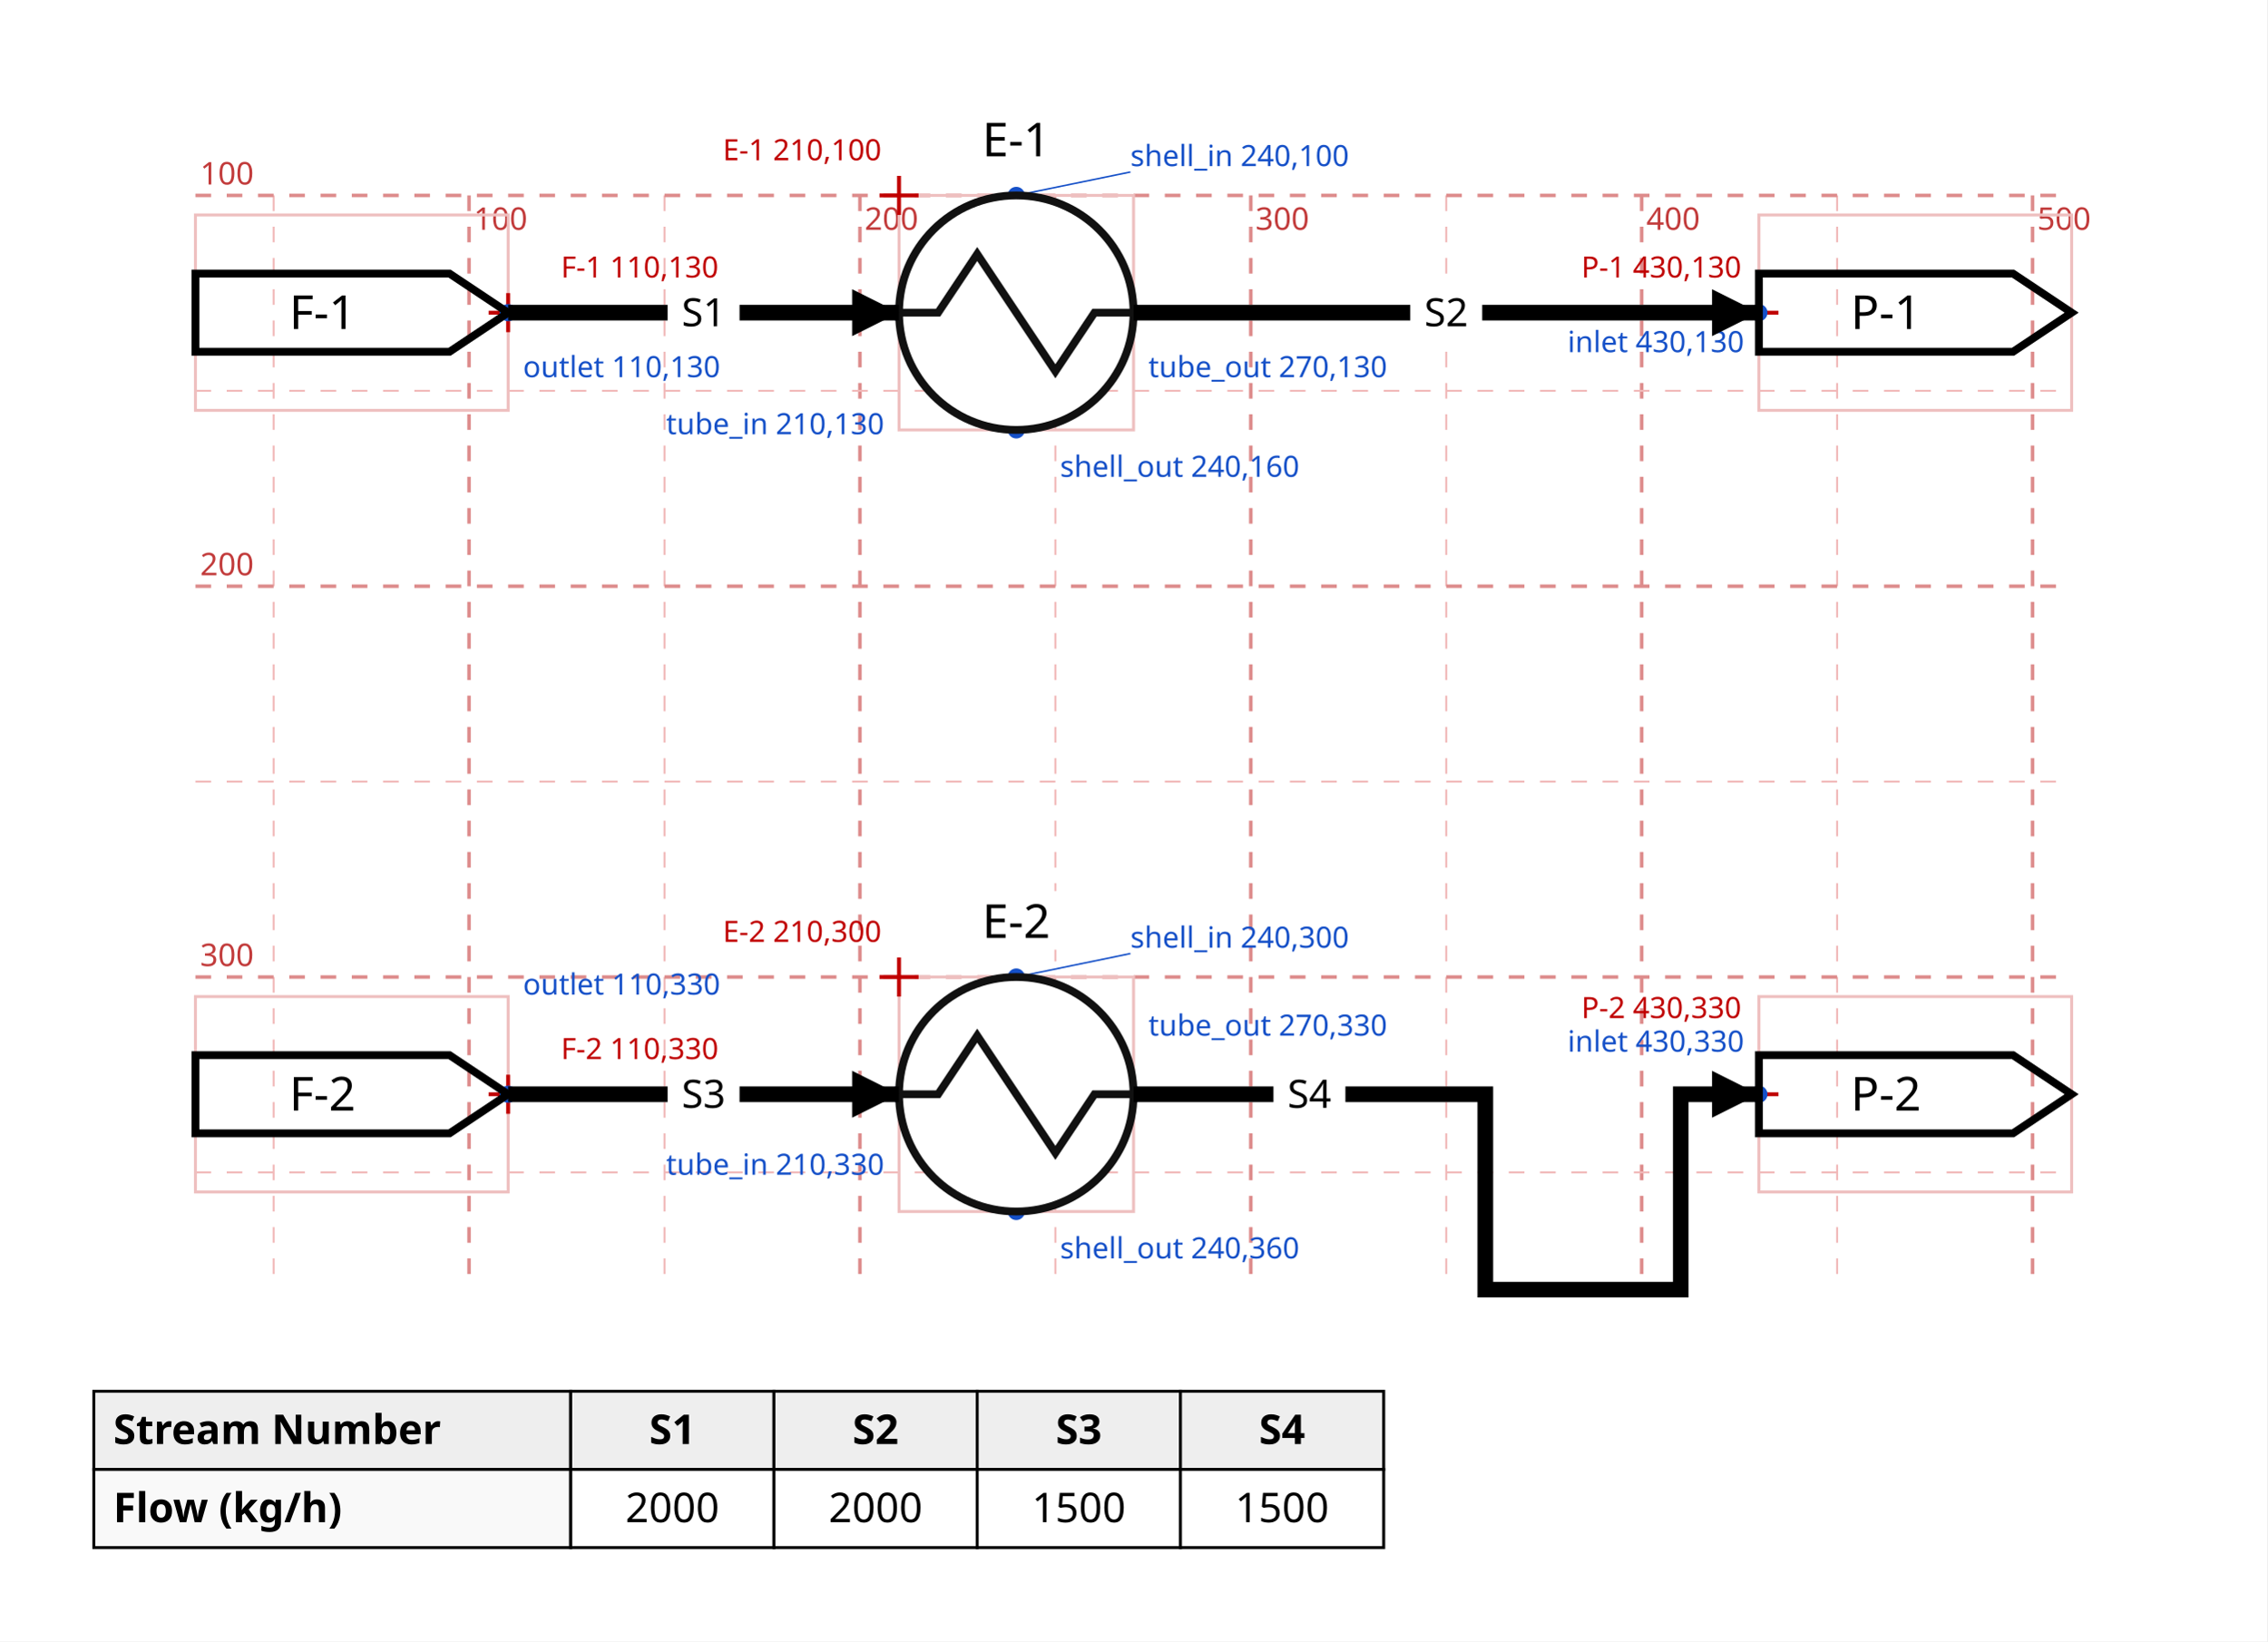
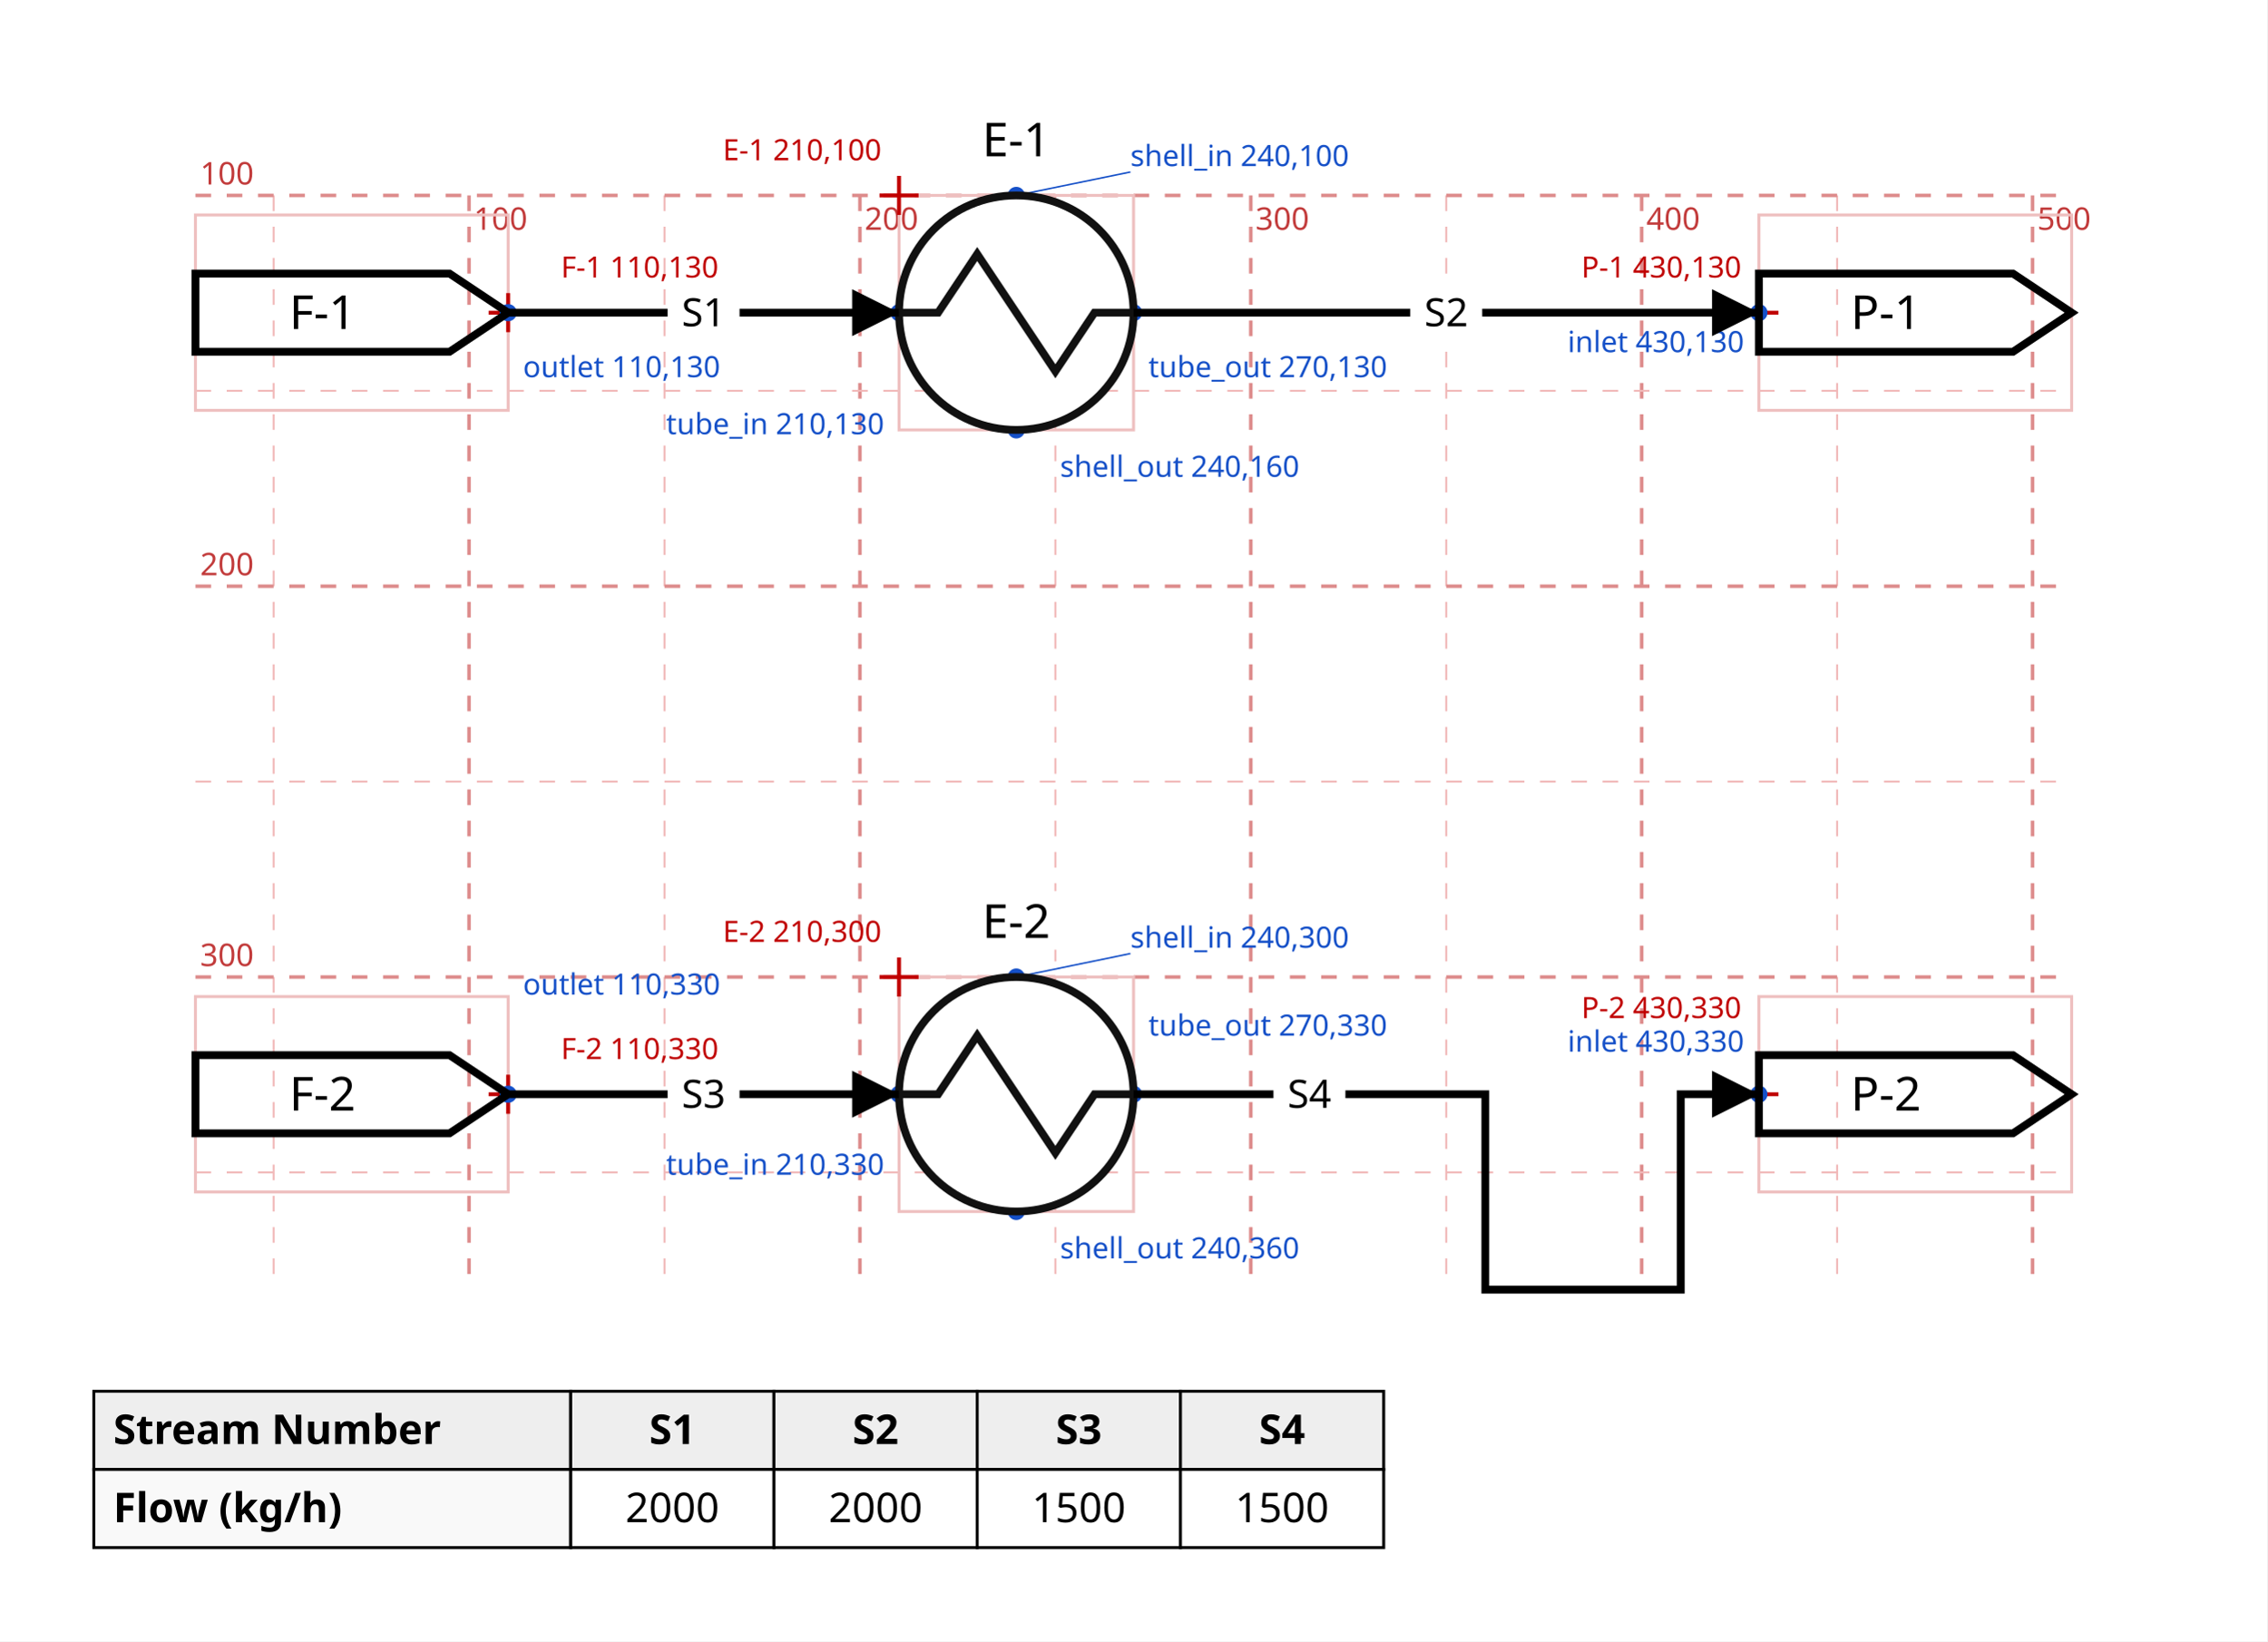
<svg xmlns="http://www.w3.org/2000/svg" width="580" height="420" viewBox="-20.0 50.0 580.0 420.0">
  <rect x="-20.0" y="50.0" width="580.0" height="420.0" fill="white" />
  <g id="stream_table">
    <rect x="4.0" y="406.0" width="122.0" height="20.0" fill="#eee" stroke="black" stroke-width="0.75" />
    <text x="9.0" y="419.5" font-family="sans-serif" font-size="10.5" font-weight="bold" text-anchor="start">Stream Number</text>
    <rect x="126.0" y="406.0" width="52.0" height="20.0" fill="#eee" stroke="black" stroke-width="0.75" />
    <text x="152.0" y="419.5" font-family="sans-serif" font-size="10.5" font-weight="bold" text-anchor="middle">S1</text>
    <rect x="178.0" y="406.0" width="52.0" height="20.0" fill="#eee" stroke="black" stroke-width="0.75" />
    <text x="204.0" y="419.5" font-family="sans-serif" font-size="10.5" font-weight="bold" text-anchor="middle">S2</text>
    <rect x="230.0" y="406.0" width="52.0" height="20.0" fill="#eee" stroke="black" stroke-width="0.75" />
    <text x="256.0" y="419.5" font-family="sans-serif" font-size="10.5" font-weight="bold" text-anchor="middle">S3</text>
    <rect x="282.0" y="406.0" width="52.0" height="20.0" fill="#eee" stroke="black" stroke-width="0.75" />
    <text x="308.0" y="419.5" font-family="sans-serif" font-size="10.5" font-weight="bold" text-anchor="middle">S4</text>
    <rect x="4.0" y="426.0" width="122.0" height="20.0" fill="#f9f9f9" stroke="black" stroke-width="0.75" />
    <text x="9.0" y="439.5" font-family="sans-serif" font-size="10.5" font-weight="bold" text-anchor="start">Flow (kg/h)</text>
    <rect x="126.0" y="426.0" width="52.0" height="20.0" fill="white" stroke="black" stroke-width="0.75" />
    <text x="152.0" y="439.5" font-family="sans-serif" font-size="10.5" text-anchor="middle">2000</text>
    <rect x="178.0" y="426.0" width="52.0" height="20.0" fill="white" stroke="black" stroke-width="0.75" />
    <text x="204.0" y="439.5" font-family="sans-serif" font-size="10.5" text-anchor="middle">2000</text>
    <rect x="230.0" y="426.0" width="52.0" height="20.0" fill="white" stroke="black" stroke-width="0.75" />
    <text x="256.0" y="439.5" font-family="sans-serif" font-size="10.5" text-anchor="middle">1500</text>
    <rect x="282.0" y="426.0" width="52.0" height="20.0" fill="white" stroke="black" stroke-width="0.75" />
    <text x="308.0" y="439.5" font-family="sans-serif" font-size="10.5" text-anchor="middle">1500</text>
  </g>
  <defs>
    <marker id="arrow_black" viewBox="0 0 10 10" refX="10" refY="5" markerWidth="12" markerHeight="12" markerUnits="userSpaceOnUse" orient="auto-start-reverse">
      <path d="M 0 0 L 10 5 L 0 10 z" fill="black" />
    </marker>
    <symbol id="sym_hex" viewBox="0 0 60.0 60.0" overflow="visible">
      <ellipse cx="30.0" cy="30.0" rx="30.0" ry="30.0" fill="white" stroke="#111" stroke-width="2.0" />
      <path d="M 0.0 30.0 L 10.0 30.0 L 20.0 15.0 L 40.0 45.0 L 50.0 30.0 L 60.0 30.0" fill="none" stroke="#111" stroke-width="2.0" />
    </symbol>
  </defs>
  <g id="debug">
    <line x1="50" y1="100" x2="50" y2="380" stroke="#f1b8b8" stroke-width="0.500" stroke-dasharray="4,4" />
    <line x1="100" y1="100" x2="100" y2="380" stroke="#dd8b8b" stroke-width="0.900" stroke-dasharray="4,4" />
    <line x1="150" y1="100" x2="150" y2="380" stroke="#f1b8b8" stroke-width="0.500" stroke-dasharray="4,4" />
    <line x1="200" y1="100" x2="200" y2="380" stroke="#dd8b8b" stroke-width="0.900" stroke-dasharray="4,4" />
    <line x1="250" y1="100" x2="250" y2="380" stroke="#f1b8b8" stroke-width="0.500" stroke-dasharray="4,4" />
    <line x1="300" y1="100" x2="300" y2="380" stroke="#dd8b8b" stroke-width="0.900" stroke-dasharray="4,4" />
    <line x1="350" y1="100" x2="350" y2="380" stroke="#f1b8b8" stroke-width="0.500" stroke-dasharray="4,4" />
    <line x1="400" y1="100" x2="400" y2="380" stroke="#dd8b8b" stroke-width="0.900" stroke-dasharray="4,4" />
    <line x1="450" y1="100" x2="450" y2="380" stroke="#f1b8b8" stroke-width="0.500" stroke-dasharray="4,4" />
    <line x1="500" y1="100" x2="500" y2="380" stroke="#dd8b8b" stroke-width="0.900" stroke-dasharray="4,4" />
    <line x1="30" y1="100" x2="510" y2="100" stroke="#dd8b8b" stroke-width="0.900" stroke-dasharray="4,4" />
    <line x1="30" y1="150" x2="510" y2="150" stroke="#f1b8b8" stroke-width="0.500" stroke-dasharray="4,4" />
    <line x1="30" y1="200" x2="510" y2="200" stroke="#dd8b8b" stroke-width="0.900" stroke-dasharray="4,4" />
    <line x1="30" y1="250" x2="510" y2="250" stroke="#f1b8b8" stroke-width="0.500" stroke-dasharray="4,4" />
    <line x1="30" y1="300" x2="510" y2="300" stroke="#dd8b8b" stroke-width="0.900" stroke-dasharray="4,4" />
    <line x1="30" y1="350" x2="510" y2="350" stroke="#f1b8b8" stroke-width="0.500" stroke-dasharray="4,4" />
    <text x="101.2" y="108.8" font-family="sans-serif" font-size="8.00" text-anchor="start" fill="#c23b3b">100</text>
    <text x="201.2" y="108.8" font-family="sans-serif" font-size="8.00" text-anchor="start" fill="#c23b3b">200</text>
    <text x="301.2" y="108.8" font-family="sans-serif" font-size="8.00" text-anchor="start" fill="#c23b3b">300</text>
    <text x="401.2" y="108.8" font-family="sans-serif" font-size="8.00" text-anchor="start" fill="#c23b3b">400</text>
    <text x="501.2" y="108.8" font-family="sans-serif" font-size="8.00" text-anchor="start" fill="#c23b3b">500</text>
    <text x="31.2" y="97.2" font-family="sans-serif" font-size="8.00" text-anchor="start" fill="#c23b3b">100</text>
    <text x="31.2" y="197.2" font-family="sans-serif" font-size="8.00" text-anchor="start" fill="#c23b3b">200</text>
    <text x="31.2" y="297.2" font-family="sans-serif" font-size="8.00" text-anchor="start" fill="#c23b3b">300</text>
    <rect x="30" y="105" width="80" height="50" fill="none" stroke="#eebfbf" stroke-width="0.750" />
    <line x1="105" y1="130" x2="115" y2="130" stroke="#c00000" stroke-width="1.000" />
    <line x1="110" y1="125" x2="110" y2="135" stroke="#c00000" stroke-width="1.000" />
    <rect x="210" y="100" width="60" height="60" fill="none" stroke="#eebfbf" stroke-width="0.750" />
    <line x1="205" y1="100" x2="215" y2="100" stroke="#c00000" stroke-width="1.000" />
    <line x1="210" y1="95" x2="210" y2="105" stroke="#c00000" stroke-width="1.000" />
    <rect x="430" y="105" width="80" height="50" fill="none" stroke="#eebfbf" stroke-width="0.750" />
    <line x1="425" y1="130" x2="435" y2="130" stroke="#c00000" stroke-width="1.000" />
    <line x1="430" y1="125" x2="430" y2="135" stroke="#c00000" stroke-width="1.000" />
    <rect x="30" y="305" width="80" height="50" fill="none" stroke="#eebfbf" stroke-width="0.750" />
    <line x1="105" y1="330" x2="115" y2="330" stroke="#c00000" stroke-width="1.000" />
    <line x1="110" y1="325" x2="110" y2="335" stroke="#c00000" stroke-width="1.000" />
    <rect x="210" y="300" width="60" height="60" fill="none" stroke="#eebfbf" stroke-width="0.750" />
    <line x1="205" y1="300" x2="215" y2="300" stroke="#c00000" stroke-width="1.000" />
    <line x1="210" y1="295" x2="210" y2="305" stroke="#c00000" stroke-width="1.000" />
    <rect x="430" y="305" width="80" height="50" fill="none" stroke="#eebfbf" stroke-width="0.750" />
    <line x1="425" y1="330" x2="435" y2="330" stroke="#c00000" stroke-width="1.000" />
    <line x1="430" y1="325" x2="430" y2="335" stroke="#c00000" stroke-width="1.000" />
    <circle cx="110" cy="130" r="2.200" fill="#1550c8" />
    <circle cx="240" cy="100" r="2.200" fill="#1550c8" />
    <circle cx="240" cy="160" r="2.200" fill="#1550c8" />
    <circle cx="210" cy="130" r="2.200" fill="#1550c8" />
    <circle cx="270" cy="130" r="2.200" fill="#1550c8" />
    <circle cx="430" cy="130" r="2.200" fill="#1550c8" />
    <circle cx="110" cy="330" r="2.200" fill="#1550c8" />
    <circle cx="240" cy="300" r="2.200" fill="#1550c8" />
    <circle cx="240" cy="360" r="2.200" fill="#1550c8" />
    <circle cx="210" cy="330" r="2.200" fill="#1550c8" />
    <circle cx="270" cy="330" r="2.200" fill="#1550c8" />
    <circle cx="430" cy="330" r="2.200" fill="#1550c8" />
    <line x1="240" y1="100" x2="269.2" y2="94" stroke="#1550c8" stroke-width="0.400" />
    <line x1="240" y1="300" x2="269.2" y2="294" stroke="#1550c8" stroke-width="0.400" />
    <text x="123.5" y="121" font-family="sans-serif" font-size="7.50" text-anchor="start" fill="#c00000">F-1 110,130</text>
    <text x="205.5" y="91" font-family="sans-serif" font-size="7.50" text-anchor="end" fill="#c00000">E-1 210,100</text>
    <text x="425.5" y="121" font-family="sans-serif" font-size="7.50" text-anchor="end" fill="#c00000">P-1 430,130</text>
    <text x="123.5" y="321" font-family="sans-serif" font-size="7.50" text-anchor="start" fill="#c00000">F-2 110,330</text>
    <text x="205.5" y="291" font-family="sans-serif" font-size="7.50" text-anchor="end" fill="#c00000">E-2 210,300</text>
    <text x="425.5" y="310.5" font-family="sans-serif" font-size="7.50" text-anchor="end" fill="#c00000">P-2 430,330</text>
    <text x="113.8" y="146.5" font-family="sans-serif" font-size="7.50" text-anchor="start" fill="#1550c8">outlet 110,130</text>
    <text x="269.2" y="92.5" font-family="sans-serif" font-size="7.50" text-anchor="start" fill="#1550c8">shell_in 240,100</text>
    <text x="251.2" y="172" font-family="sans-serif" font-size="7.50" text-anchor="start" fill="#1550c8">shell_out 240,160</text>
    <text x="206.2" y="161.1" font-family="sans-serif" font-size="7.50" text-anchor="end" fill="#1550c8">tube_in 210,130</text>
    <text x="273.8" y="146.5" font-family="sans-serif" font-size="7.50" text-anchor="start" fill="#1550c8">tube_out 270,130</text>
    <text x="426.2" y="140.1" font-family="sans-serif" font-size="7.50" text-anchor="end" fill="#1550c8">inlet 430,130</text>
    <text x="113.8" y="304.5" font-family="sans-serif" font-size="7.50" text-anchor="start" fill="#1550c8">outlet 110,330</text>
    <text x="269.2" y="292.5" font-family="sans-serif" font-size="7.50" text-anchor="start" fill="#1550c8">shell_in 240,300</text>
    <text x="251.2" y="372" font-family="sans-serif" font-size="7.50" text-anchor="start" fill="#1550c8">shell_out 240,360</text>
    <text x="206.2" y="350.6" font-family="sans-serif" font-size="7.50" text-anchor="end" fill="#1550c8">tube_in 210,330</text>
    <text x="273.8" y="315" font-family="sans-serif" font-size="7.50" text-anchor="start" fill="#1550c8">tube_out 270,330</text>
    <text x="426.2" y="319.1" font-family="sans-serif" font-size="7.50" text-anchor="end" fill="#1550c8">inlet 430,330</text>
  </g>
  <g id="units">
    <polygon points="30.0,120.0 95.0,120.0 110.0,130.0 95.0,140.0 30.0,140.0" fill="transparent" stroke="black" stroke-width="2" />
    <text x="62.5" y="130.0" font-family="sans-serif" font-size="12" text-anchor="middle" dominant-baseline="middle">F-1</text>
    <use href="#sym_hex" x="210" y="100" width="60.0" height="60.0" />
    <polygon points="430.0,120.0 495.0,120.0 510.0,130.0 495.0,140.0 430.0,140.0" fill="transparent" stroke="black" stroke-width="2" />
    <text x="462.5" y="130.0" font-family="sans-serif" font-size="12" text-anchor="middle" dominant-baseline="middle">P-1</text>
    <polygon points="30.0,320.0 95.0,320.0 110.0,330.0 95.0,340.0 30.0,340.0" fill="transparent" stroke="black" stroke-width="2" />
    <text x="62.5" y="330.0" font-family="sans-serif" font-size="12" text-anchor="middle" dominant-baseline="middle">F-2</text>
    <use href="#sym_hex" x="210" y="300" width="60.0" height="60.0" />
    <polygon points="430.0,320.0 495.0,320.0 510.0,330.0 495.0,340.0 430.0,340.0" fill="transparent" stroke="black" stroke-width="2" />
    <text x="462.5" y="330.0" font-family="sans-serif" font-size="12" text-anchor="middle" dominant-baseline="middle">P-2</text>
  </g>
  <g id="streams">
-     <path d="M 110.0,130.0 L 210.0,130.0" fill="none" stroke="black" stroke-width="4" marker-end="url(#arrow_black)" />
-     <path d="M 270.0,130.0 L 430.0,130.0" fill="none" stroke="black" stroke-width="4" marker-end="url(#arrow_black)" />
-     <path d="M 110.0,330.0 L 210.0,330.0" fill="none" stroke="black" stroke-width="4" marker-end="url(#arrow_black)" />
-     <path d="M 270.0,330.0 L 360.0,330.0 L 360.0,380.0 L 410.0,380.0 L 410.0,330.0 L 430.0,330.0" fill="none" stroke="black" stroke-width="4" marker-end="url(#arrow_black)" />
+     <path d="M 110.0,130.0 L 210.0,130.0" fill="none" stroke="black" stroke-width="2" marker-end="url(#arrow_black)" />
+     <path d="M 270.0,130.0 L 430.0,130.0" fill="none" stroke="black" stroke-width="2" marker-end="url(#arrow_black)" />
+     <path d="M 110.0,330.0 L 210.0,330.0" fill="none" stroke="black" stroke-width="2" marker-end="url(#arrow_black)" />
+     <path d="M 270.0,330.0 L 360.0,330.0 L 360.0,380.0 L 410.0,380.0 L 410.0,330.0 L 430.0,330.0" fill="none" stroke="black" stroke-width="2" marker-end="url(#arrow_black)" />
    <rect x="150.8" y="123.5" width="18.4" height="13.0" fill="white" />
    <text x="160.0" y="130.0" font-family="sans-serif" font-size="10" text-anchor="middle" dominant-baseline="middle" fill="black">S1</text>
    <rect x="340.8" y="123.5" width="18.4" height="13.0" fill="white" />
    <text x="350.0" y="130.0" font-family="sans-serif" font-size="10" text-anchor="middle" dominant-baseline="middle" fill="black">S2</text>
    <rect x="150.8" y="323.5" width="18.4" height="13.0" fill="white" />
    <text x="160.0" y="330.0" font-family="sans-serif" font-size="10" text-anchor="middle" dominant-baseline="middle" fill="black">S3</text>
    <rect x="305.8" y="323.5" width="18.4" height="13.0" fill="white" />
    <text x="315.0" y="330.0" font-family="sans-serif" font-size="10" text-anchor="middle" dominant-baseline="middle" fill="black">S4</text>
  </g>
  <g id="unit_labels">
    <rect x="226.1" y="78.0" width="27.8" height="15.0" fill="white" />
    <text x="240.0" y="90" font-family="sans-serif" font-size="12" text-anchor="middle" dominant-baseline="baseline">E-1</text>
    <rect x="226.1" y="278.0" width="27.8" height="15.0" fill="white" />
    <text x="240.0" y="290.0" font-family="sans-serif" font-size="12" text-anchor="middle" dominant-baseline="baseline">E-2</text>
  </g>
</svg>
